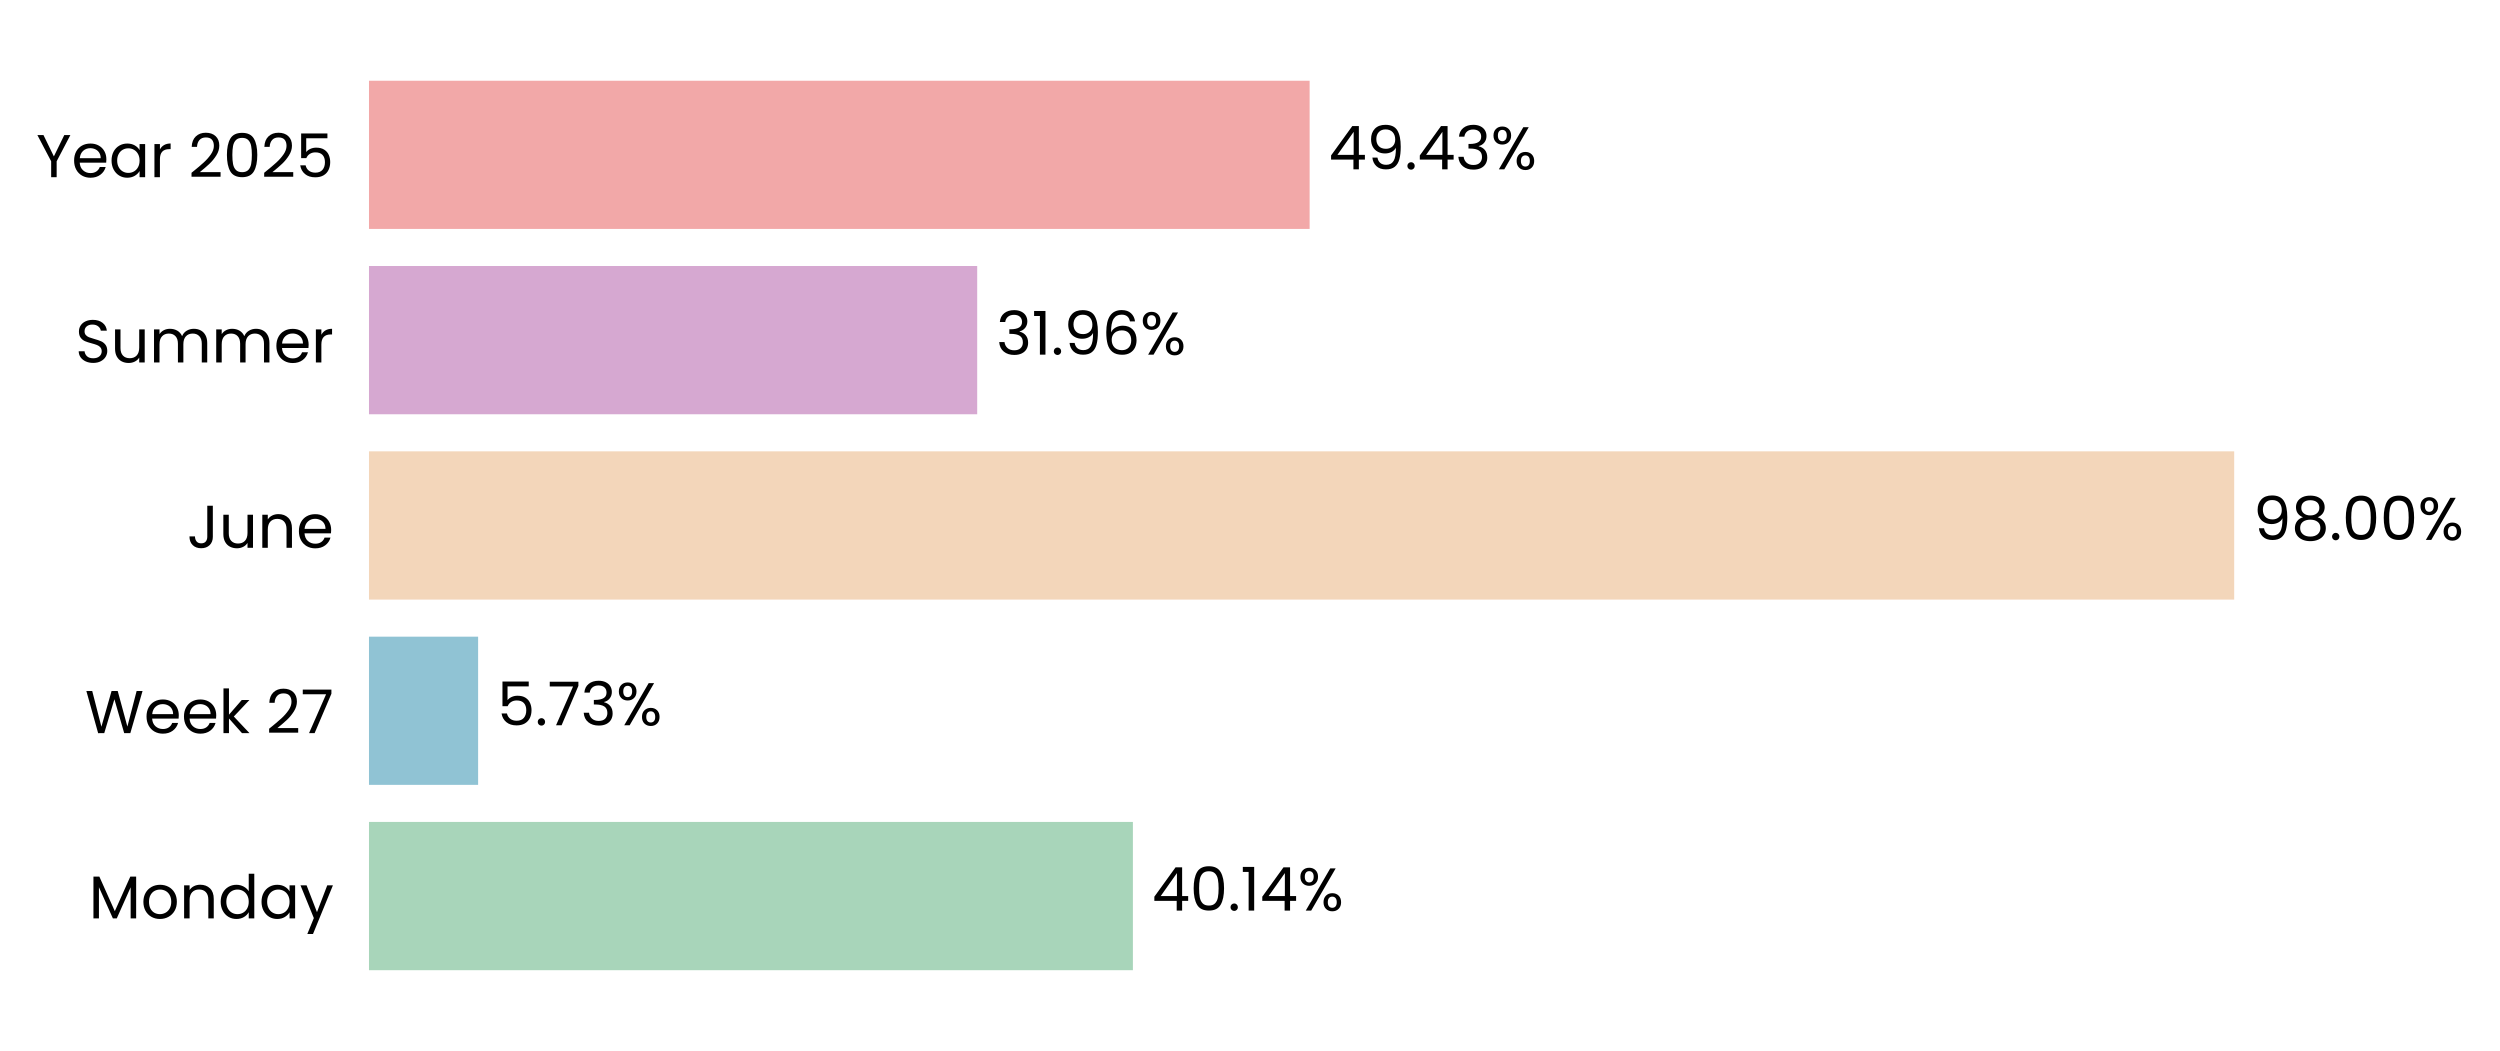
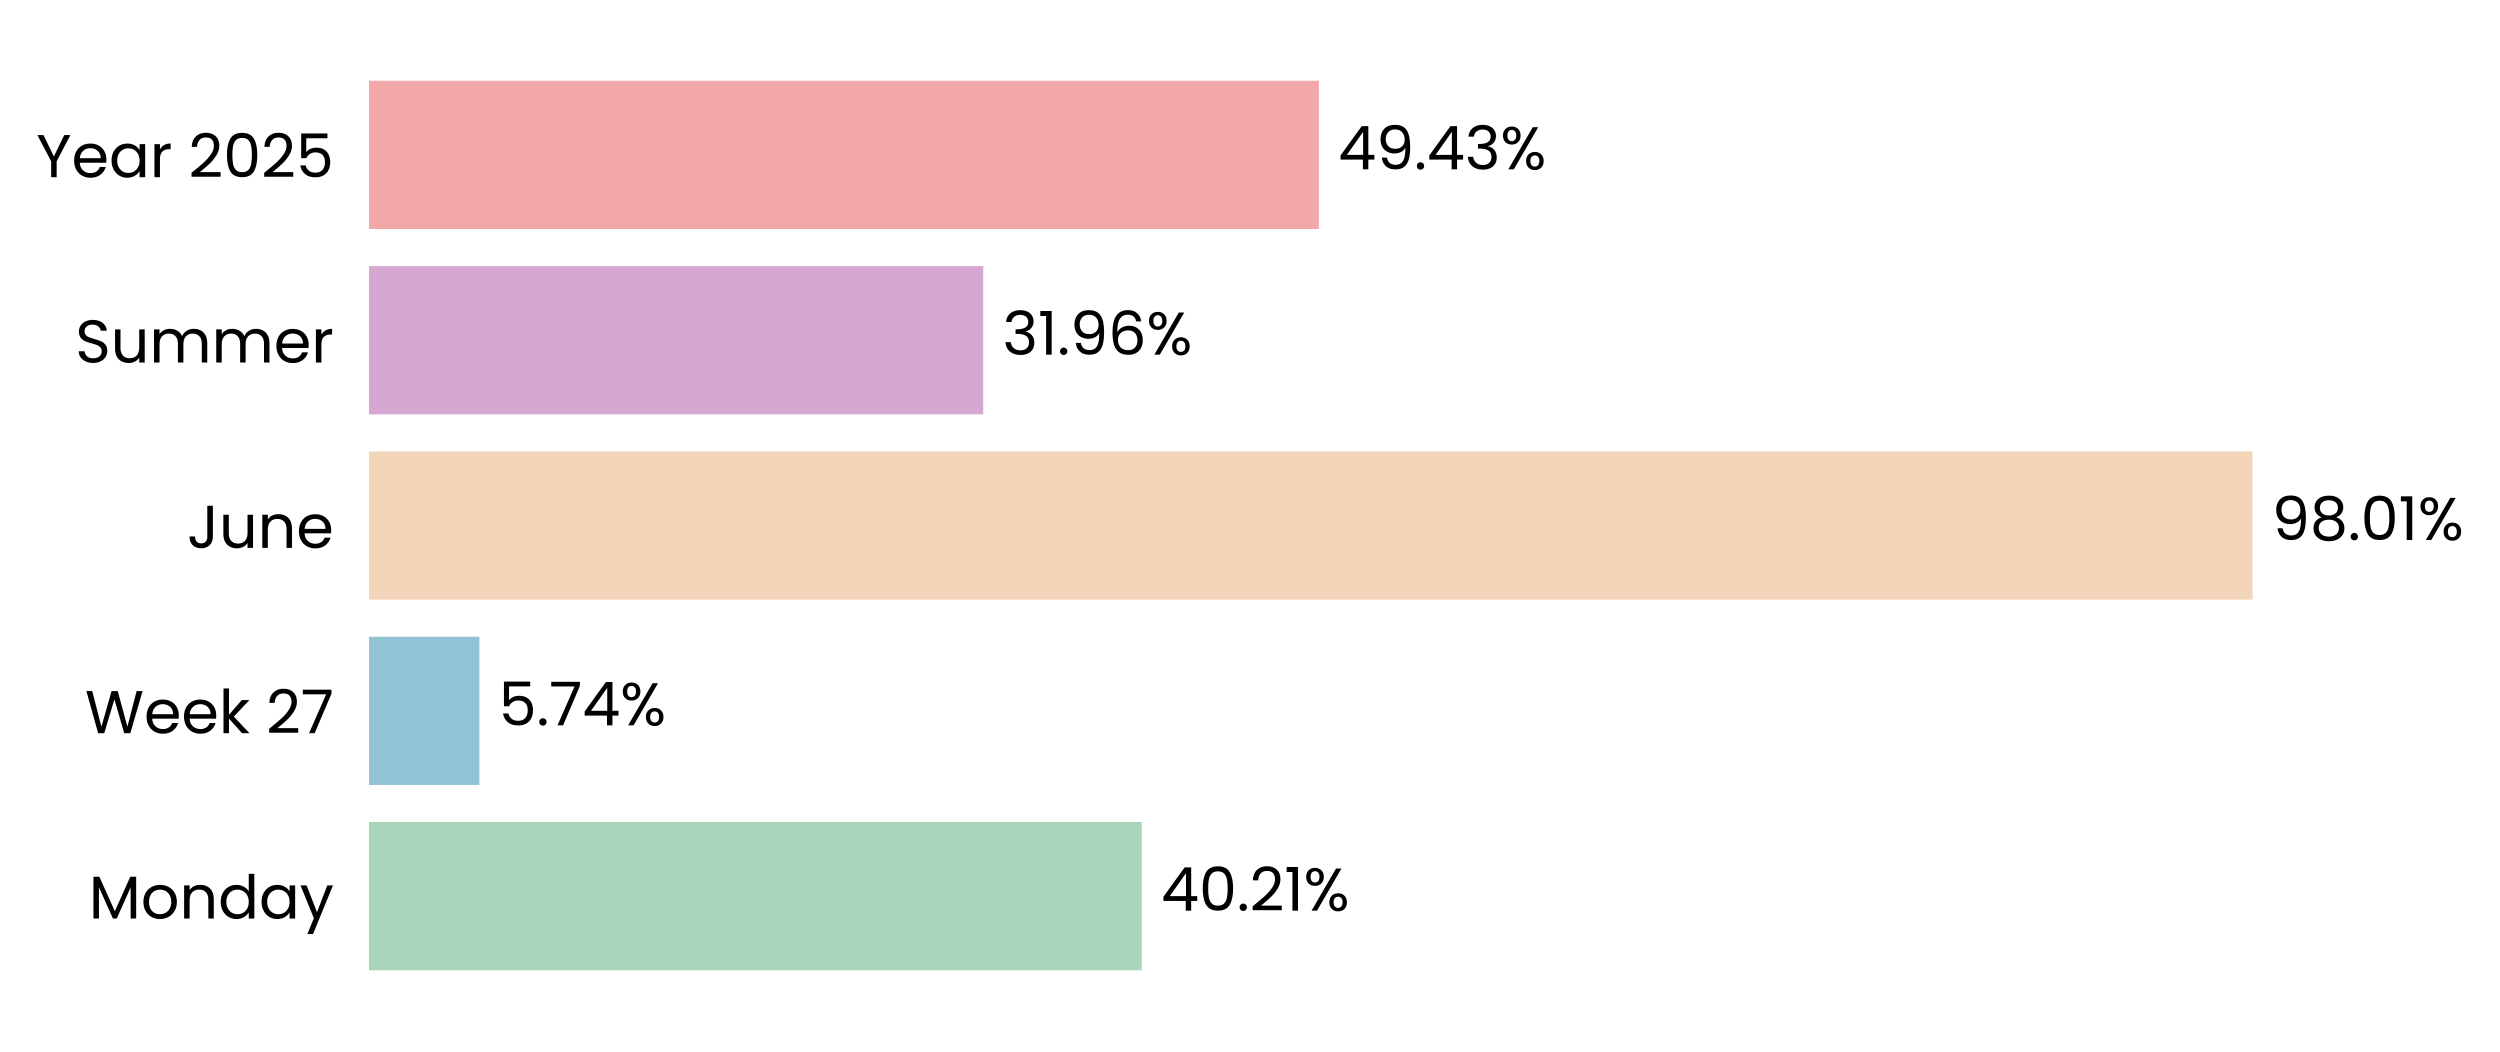
- <svg xmlns="http://www.w3.org/2000/svg" xmlns:xlink="http://www.w3.org/1999/xlink" width="496.707pt" height="208.8pt" viewBox="0 0 496.707 208.8" version="1.1">
+ <svg xmlns="http://www.w3.org/2000/svg" xmlns:xlink="http://www.w3.org/1999/xlink" width="496.664pt" height="208.8pt" viewBox="0 0 496.664 208.8" version="1.1">
  <defs>
    <style type="text/css">*{stroke-linejoin: round; stroke-linecap: butt}</style>
  </defs>
  <g id="figure_1">
    <g id="patch_1">
-       <path d="M 0 208.8  L 496.707 208.8  L 496.707 0  L 0 0  L 0 208.8  z " style="fill: none" />
+       <path d="M 0 208.8  L 496.664 208.8  L 496.664 0  L 0 0  L 0 208.8  z " style="fill: none" />
    </g>
    <g id="axes_1">
      <g id="patch_2">
-         <path d="M 73.311 201.6  L 451.439 201.6  L 451.439 7.2  L 73.311 7.2  L 73.311 201.6  z " style="fill: none" />
+         <path d="M 73.311 201.6  L 455.12 201.6  L 455.12 7.2  L 73.311 7.2  L 73.311 201.6  z " style="fill: none" />
      </g>
      <g id="patch_3">
-         <path d="M 73.311 192.764  L 225.088 192.764  L 225.088 163.309  L 73.311 163.309  z " clip-path="url(#pe9b07d93a2)" style="fill: #a8d5ba" />
+         <path d="M 73.311 192.764  L 226.83 192.764  L 226.83 163.309  L 73.311 163.309  z " clip-path="url(#pa185abe486)" style="fill: #a8d5ba" />
      </g>
      <g id="patch_4">
-         <path d="M 73.311 155.945  L 94.994 155.945  L 94.994 126.491  L 73.311 126.491  z " clip-path="url(#pe9b07d93a2)" style="fill: #90c3d4" />
+         <path d="M 73.311 155.945  L 95.243 155.945  L 95.243 126.491  L 73.311 126.491  z " clip-path="url(#pa185abe486)" style="fill: #90c3d4" />
      </g>
      <g id="patch_5">
-         <path d="M 73.311 119.127  L 443.894 119.127  L 443.894 89.673  L 73.311 89.673  z " clip-path="url(#pe9b07d93a2)" style="fill: #f3d6ba" />
+         <path d="M 73.311 119.127  L 447.51 119.127  L 447.51 89.673  L 73.311 89.673  z " clip-path="url(#pa185abe486)" style="fill: #f3d6ba" />
      </g>
      <g id="patch_6">
-         <path d="M 73.311 82.309  L 194.153 82.309  L 194.153 52.855  L 73.311 52.855  z " clip-path="url(#pe9b07d93a2)" style="fill: #d6a8d1" />
+         <path d="M 73.311 82.309  L 195.333 82.309  L 195.333 52.855  L 73.311 52.855  z " clip-path="url(#pa185abe486)" style="fill: #d6a8d1" />
      </g>
      <g id="patch_7">
-         <path d="M 73.311 45.491  L 260.201 45.491  L 260.201 16.036  L 73.311 16.036  z " clip-path="url(#pe9b07d93a2)" style="fill: #f2a8a8" />
+         <path d="M 73.311 45.491  L 262.021 45.491  L 262.021 16.036  L 73.311 16.036  z " clip-path="url(#pa185abe486)" style="fill: #f2a8a8" />
      </g>
      <g id="matplotlib.axis_1">
        <g id="ytick_1">
          <g id="text_1">
            <g transform="translate(17.64187 182.4764) scale(0.12 -0.12)">
              <defs>
                <path id="Poppins-Regular-4d" d="M 5018 4429  L 5018 0  L 4435 0  L 4435 3302  L 2963 0  L 2554 0  L 1075 3309  L 1075 0  L 493 0  L 493 4429  L 1120 4429  L 2758 768  L 4397 4429  L 5018 4429  z " transform="scale(0.015625)" />
                <path id="Poppins-Regular-6f" d="M 2022 -58  Q 1530 -58 1130 166  Q 730 390 502 803  Q 275 1216 275 1760  Q 275 2298 508 2710  Q 742 3123 1145 3344  Q 1549 3565 2048 3565  Q 2547 3565 2950 3344  Q 3354 3123 3587 2713  Q 3821 2304 3821 1760  Q 3821 1216 3581 803  Q 3341 390 2931 166  Q 2522 -58 2022 -58  z M 2022 454  Q 2336 454 2611 601  Q 2886 749 3056 1043  Q 3226 1338 3226 1760  Q 3226 2182 3059 2476  Q 2893 2771 2624 2915  Q 2355 3059 2042 3059  Q 1722 3059 1456 2915  Q 1190 2771 1030 2476  Q 870 2182 870 1760  Q 870 1331 1027 1036  Q 1184 742 1446 598  Q 1709 454 2022 454  z " transform="scale(0.015625)" />
                <path id="Poppins-Regular-6e" d="M 2202 3571  Q 2842 3571 3238 3184  Q 3635 2797 3635 2067  L 3635 0  L 3059 0  L 3059 1984  Q 3059 2509 2796 2787  Q 2534 3066 2080 3066  Q 1619 3066 1347 2778  Q 1075 2490 1075 1939  L 1075 0  L 493 0  L 493 3507  L 1075 3507  L 1075 3008  Q 1248 3277 1545 3424  Q 1843 3571 2202 3571  z " transform="scale(0.015625)" />
                <path id="Poppins-Regular-64" d="M 275 1766  Q 275 2304 492 2710  Q 710 3117 1091 3341  Q 1472 3565 1946 3565  Q 2355 3565 2707 3376  Q 3059 3187 3245 2880  L 3245 4736  L 3834 4736  L 3834 0  L 3245 0  L 3245 659  Q 3072 346 2733 144  Q 2394 -58 1939 -58  Q 1472 -58 1091 172  Q 710 403 492 819  Q 275 1235 275 1766  z M 3245 1760  Q 3245 2157 3085 2451  Q 2925 2746 2653 2902  Q 2381 3059 2054 3059  Q 1728 3059 1459 2905  Q 1190 2752 1030 2457  Q 870 2163 870 1766  Q 870 1363 1030 1065  Q 1190 768 1459 611  Q 1728 454 2054 454  Q 2381 454 2653 611  Q 2925 768 3085 1065  Q 3245 1363 3245 1760  z " transform="scale(0.015625)" />
                <path id="Poppins-Regular-61" d="M 275 1766  Q 275 2304 492 2710  Q 710 3117 1091 3341  Q 1472 3565 1939 3565  Q 2400 3565 2739 3366  Q 3078 3168 3245 2867  L 3245 3507  L 3834 3507  L 3834 0  L 3245 0  L 3245 653  Q 3072 346 2729 144  Q 2387 -58 1933 -58  Q 1466 -58 1088 172  Q 710 403 492 819  Q 275 1235 275 1766  z M 3245 1760  Q 3245 2157 3085 2451  Q 2925 2746 2653 2902  Q 2381 3059 2054 3059  Q 1728 3059 1459 2905  Q 1190 2752 1030 2457  Q 870 2163 870 1766  Q 870 1363 1030 1065  Q 1190 768 1459 611  Q 1728 454 2054 454  Q 2381 454 2653 611  Q 2925 768 3085 1065  Q 3245 1363 3245 1760  z " transform="scale(0.015625)" />
                <path id="Poppins-Regular-79" d="M 3514 3507  L 1402 -1651  L 800 -1651  L 1491 38  L 77 3507  L 723 3507  L 1824 666  L 2912 3507  L 3514 3507  z " transform="scale(0.015625)" />
              </defs>
              <use xlink:href="#Poppins-Regular-4d" />
              <use xlink:href="#Poppins-Regular-6f" transform="translate(86.09999 0)" />
              <use xlink:href="#Poppins-Regular-6e" transform="translate(150.1 0)" />
              <use xlink:href="#Poppins-Regular-64" transform="translate(214.1 0)" />
              <use xlink:href="#Poppins-Regular-61" transform="translate(281.7 0)" />
              <use xlink:href="#Poppins-Regular-79" transform="translate(349.2999 0)" />
            </g>
          </g>
        </g>
        <g id="ytick_2">
          <g id="text_2">
            <g transform="translate(16.88437 145.6582) scale(0.12 -0.12)">
              <defs>
                <path id="Poppins-Regular-57" d="M 6099 4461  L 4806 0  L 4154 0  L 3117 3590  L 2042 0  L 1395 -6  L 147 4461  L 768 4461  L 1741 678  L 2816 4461  L 3469 4461  L 4493 691  L 5472 4461  L 6099 4461  z " transform="scale(0.015625)" />
                <path id="Poppins-Regular-65" d="M 3693 1888  Q 3693 1722 3674 1536  L 870 1536  Q 902 1018 1225 726  Q 1549 435 2010 435  Q 2387 435 2640 611  Q 2893 787 2995 1082  L 3622 1082  Q 3482 576 3059 259  Q 2637 -58 2010 -58  Q 1510 -58 1116 166  Q 723 390 499 803  Q 275 1216 275 1760  Q 275 2304 492 2713  Q 710 3123 1104 3344  Q 1498 3565 2010 3565  Q 2509 3565 2893 3347  Q 3277 3130 3485 2749  Q 3693 2368 3693 1888  z M 3091 2010  Q 3091 2342 2944 2582  Q 2797 2822 2544 2947  Q 2291 3072 1984 3072  Q 1542 3072 1232 2790  Q 922 2509 877 2010  L 3091 2010  z " transform="scale(0.015625)" />
                <path id="Poppins-Regular-6b" d="M 2451 0  L 1075 1549  L 1075 0  L 493 0  L 493 4736  L 1075 4736  L 1075 1952  L 2426 3507  L 3238 3507  L 1587 1760  L 3245 0  L 2451 0  z " transform="scale(0.015625)" />
                <path id="Poppins-Regular-20" transform="scale(0.015625)" />
                <path id="Poppins-Regular-32" d="M 326 467  Q 1139 1120 1600 1539  Q 2061 1958 2377 2416  Q 2694 2874 2694 3315  Q 2694 3731 2492 3971  Q 2291 4211 1843 4211  Q 1408 4211 1168 3939  Q 928 3667 909 3213  L 346 3213  Q 371 3930 780 4320  Q 1190 4710 1837 4710  Q 2496 4710 2883 4345  Q 3270 3981 3270 3341  Q 3270 2810 2953 2307  Q 2637 1805 2233 1424  Q 1830 1043 1203 538  L 3405 538  L 3405 51  L 326 51  L 326 467  z " transform="scale(0.015625)" />
                <path id="Poppins-Regular-37" d="M 3245 4173  L 1466 0  L 877 0  L 2682 4115  L 211 4115  L 211 4614  L 3245 4614  L 3245 4173  z " transform="scale(0.015625)" />
              </defs>
              <use xlink:href="#Poppins-Regular-57" />
              <use xlink:href="#Poppins-Regular-65" transform="translate(97.59999 0)" />
              <use xlink:href="#Poppins-Regular-65" transform="translate(159.6 0)" />
              <use xlink:href="#Poppins-Regular-6b" transform="translate(221.6 0)" />
              <use xlink:href="#Poppins-Regular-20" transform="translate(273.0999 0)" />
              <use xlink:href="#Poppins-Regular-32" transform="translate(299.7999 0)" />
              <use xlink:href="#Poppins-Regular-37" transform="translate(357.2999 0)" />
            </g>
          </g>
        </g>
        <g id="ytick_3">
          <g id="text_3">
            <g transform="translate(37.15125 108.84) scale(0.12 -0.12)">
              <defs>
                <path id="Poppins-Regular-4a" d="M 2739 4461  L 2739 1165  Q 2739 614 2400 284  Q 2061 -45 1504 -45  Q 941 -45 601 291  Q 262 627 262 1210  L 845 1210  Q 851 883 1014 678  Q 1178 474 1504 474  Q 1830 474 1990 669  Q 2150 864 2150 1165  L 2150 4461  L 2739 4461  z " transform="scale(0.015625)" />
                <path id="Poppins-Regular-75" d="M 3603 3507  L 3603 0  L 3021 0  L 3021 518  Q 2854 250 2556 99  Q 2259 -51 1901 -51  Q 1491 -51 1164 118  Q 838 288 649 627  Q 461 966 461 1453  L 461 3507  L 1037 3507  L 1037 1530  Q 1037 1011 1299 732  Q 1562 454 2016 454  Q 2483 454 2752 742  Q 3021 1030 3021 1581  L 3021 3507  L 3603 3507  z " transform="scale(0.015625)" />
              </defs>
              <use xlink:href="#Poppins-Regular-4a" />
              <use xlink:href="#Poppins-Regular-75" transform="translate(52.99999 0)" />
              <use xlink:href="#Poppins-Regular-6e" transform="translate(117 0)" />
              <use xlink:href="#Poppins-Regular-65" transform="translate(181 0)" />
            </g>
          </g>
        </g>
        <g id="ytick_4">
          <g id="text_4">
            <g transform="translate(14.95125 72.02182) scale(0.12 -0.12)">
              <defs>
                <path id="Poppins-Regular-53" d="M 1907 -45  Q 1466 -45 1117 112  Q 768 269 569 547  Q 371 826 365 1190  L 986 1190  Q 1018 877 1245 662  Q 1472 448 1907 448  Q 2323 448 2563 656  Q 2803 864 2803 1190  Q 2803 1446 2662 1606  Q 2522 1766 2310 1849  Q 2099 1933 1741 2029  Q 1299 2144 1033 2259  Q 768 2374 579 2620  Q 390 2867 390 3283  Q 390 3648 576 3929  Q 762 4211 1098 4364  Q 1434 4518 1869 4518  Q 2496 4518 2896 4204  Q 3296 3891 3347 3373  L 2707 3373  Q 2675 3629 2438 3824  Q 2202 4019 1811 4019  Q 1446 4019 1216 3830  Q 986 3642 986 3302  Q 986 3059 1123 2905  Q 1261 2752 1462 2672  Q 1664 2592 2029 2490  Q 2470 2368 2739 2249  Q 3008 2131 3200 1884  Q 3392 1638 3392 1216  Q 3392 890 3219 602  Q 3046 314 2707 134  Q 2368 -45 1907 -45  z " transform="scale(0.015625)" />
                <path id="Poppins-Regular-6d" d="M 4710 3571  Q 5120 3571 5440 3401  Q 5760 3232 5945 2893  Q 6131 2554 6131 2067  L 6131 0  L 5555 0  L 5555 1984  Q 5555 2509 5296 2787  Q 5037 3066 4595 3066  Q 4141 3066 3872 2774  Q 3603 2483 3603 1933  L 3603 0  L 3027 0  L 3027 1984  Q 3027 2509 2768 2787  Q 2509 3066 2067 3066  Q 1613 3066 1344 2774  Q 1075 2483 1075 1933  L 1075 0  L 493 0  L 493 3507  L 1075 3507  L 1075 3002  Q 1248 3277 1539 3424  Q 1830 3571 2182 3571  Q 2624 3571 2963 3372  Q 3302 3174 3469 2790  Q 3616 3162 3955 3366  Q 4294 3571 4710 3571  z " transform="scale(0.015625)" />
                <path id="Poppins-Regular-72" d="M 1075 2938  Q 1229 3238 1513 3404  Q 1798 3571 2208 3571  L 2208 2970  L 2054 2970  Q 1075 2970 1075 1907  L 1075 0  L 493 0  L 493 3507  L 1075 3507  L 1075 2938  z " transform="scale(0.015625)" />
              </defs>
              <use xlink:href="#Poppins-Regular-53" />
              <use xlink:href="#Poppins-Regular-75" transform="translate(58.7 0)" />
              <use xlink:href="#Poppins-Regular-6d" transform="translate(122.7 0)" />
              <use xlink:href="#Poppins-Regular-6d" transform="translate(225.7 0)" />
              <use xlink:href="#Poppins-Regular-65" transform="translate(328.7 0)" />
              <use xlink:href="#Poppins-Regular-72" transform="translate(390.6999 0)" />
            </g>
          </g>
        </g>
        <g id="ytick_5">
          <g id="text_5">
            <g transform="translate(7.2 35.20364) scale(0.12 -0.12)">
              <defs>
                <path id="Poppins-Regular-59" d="M 3616 4461  L 2163 1683  L 2163 0  L 1581 0  L 1581 1683  L 122 4461  L 768 4461  L 1869 2202  L 2970 4461  L 3616 4461  z " transform="scale(0.015625)" />
                <path id="Poppins-Regular-30" d="M 397 2362  Q 397 3462 755 4080  Q 1114 4698 2010 4698  Q 2899 4698 3257 4080  Q 3616 3462 3616 2362  Q 3616 1242 3257 621  Q 2899 0 2010 0  Q 1114 0 755 621  Q 397 1242 397 2362  z M 3040 2362  Q 3040 2918 2966 3305  Q 2893 3693 2665 3929  Q 2438 4166 2010 4166  Q 1574 4166 1347 3929  Q 1120 3693 1046 3305  Q 973 2918 973 2362  Q 973 1786 1046 1395  Q 1120 1005 1347 768  Q 1574 531 2010 531  Q 2438 531 2665 768  Q 2893 1005 2966 1395  Q 3040 1786 3040 2362  z " transform="scale(0.015625)" />
                <path id="Poppins-Regular-35" d="M 3347 4122  L 1101 4122  L 1101 2662  Q 1248 2867 1536 2998  Q 1824 3130 2157 3130  Q 2688 3130 3021 2909  Q 3354 2688 3498 2339  Q 3642 1990 3642 1600  Q 3642 1139 3469 774  Q 3296 410 2941 198  Q 2586 -13 2061 -13  Q 1389 -13 973 332  Q 557 678 467 1254  L 1037 1254  Q 1120 890 1389 685  Q 1658 480 2067 480  Q 2573 480 2829 784  Q 3085 1088 3085 1587  Q 3085 2086 2829 2358  Q 2573 2630 2074 2630  Q 1734 2630 1481 2467  Q 1229 2304 1114 2022  L 563 2022  L 563 4634  L 3347 4634  L 3347 4122  z " transform="scale(0.015625)" />
              </defs>
              <use xlink:href="#Poppins-Regular-59" />
              <use xlink:href="#Poppins-Regular-65" transform="translate(58.39999 0)" />
              <use xlink:href="#Poppins-Regular-61" transform="translate(120.4 0)" />
              <use xlink:href="#Poppins-Regular-72" transform="translate(188 0)" />
              <use xlink:href="#Poppins-Regular-20" transform="translate(225.3 0)" />
              <use xlink:href="#Poppins-Regular-32" transform="translate(252 0)" />
              <use xlink:href="#Poppins-Regular-30" transform="translate(309.4999 0)" />
              <use xlink:href="#Poppins-Regular-32" transform="translate(372.2999 0)" />
              <use xlink:href="#Poppins-Regular-35" transform="translate(429.7999 0)" />
            </g>
          </g>
        </g>
      </g>
      <g id="text_6">
-         <g transform="translate(228.8689 180.9164) scale(0.12 -0.12)">
+         <g transform="translate(230.6483 180.9164) scale(0.12 -0.12)">
          <defs>
            <path id="Poppins-Regular-34" d="M 256 1030  L 256 1472  L 2502 4582  L 3200 4582  L 3200 1536  L 3840 1536  L 3840 1030  L 3200 1030  L 3200 0  L 2624 0  L 2624 1030  L 256 1030  z M 2650 3974  L 928 1536  L 2650 1536  L 2650 3974  z " transform="scale(0.015625)" />
            <path id="Poppins-Regular-2e" d="M 678 -38  Q 512 -38 397 77  Q 282 192 282 358  Q 282 525 397 640  Q 512 755 678 755  Q 838 755 950 640  Q 1062 525 1062 358  Q 1062 192 950 77  Q 838 -38 678 -38  z " transform="scale(0.015625)" />
            <path id="Poppins-Regular-31" d="M 243 4096  L 243 4627  L 1446 4627  L 1446 0  L 858 0  L 858 4096  L 243 4096  z " transform="scale(0.015625)" />
            <path id="Poppins-Regular-25" d="M 269 3584  Q 269 4019 531 4278  Q 794 4538 1203 4538  Q 1613 4538 1875 4278  Q 2138 4019 2138 3584  Q 2138 3142 1875 2883  Q 1613 2624 1203 2624  Q 794 2624 531 2883  Q 269 3142 269 3584  z M 4006 4467  L 1414 0  L 838 0  L 3430 4467  L 4006 4467  z M 1203 4179  Q 986 4179 861 4028  Q 736 3878 736 3584  Q 736 3290 861 3136  Q 986 2982 1203 2982  Q 1421 2982 1549 3139  Q 1677 3296 1677 3584  Q 1677 3878 1549 4028  Q 1421 4179 1203 4179  z M 2720 883  Q 2720 1325 2982 1584  Q 3245 1843 3654 1843  Q 4064 1843 4323 1584  Q 4582 1325 4582 883  Q 4582 448 4323 185  Q 4064 -77 3654 -77  Q 3245 -77 2982 182  Q 2720 442 2720 883  z M 3648 1478  Q 3430 1478 3302 1328  Q 3174 1178 3174 883  Q 3174 595 3302 444  Q 3430 294 3648 294  Q 3866 294 3994 444  Q 4122 595 4122 883  Q 4122 1178 3994 1328  Q 3866 1478 3648 1478  z " transform="scale(0.015625)" />
          </defs>
          <use xlink:href="#Poppins-Regular-34" />
          <use xlink:href="#Poppins-Regular-30" transform="translate(62.89999 0)" />
          <use xlink:href="#Poppins-Regular-2e" transform="translate(125.7 0)" />
-           <use xlink:href="#Poppins-Regular-31" transform="translate(146.7 0)" />
-           <use xlink:href="#Poppins-Regular-34" transform="translate(178.7 0)" />
-           <use xlink:href="#Poppins-Regular-25" transform="translate(241.5999 0)" />
+           <use xlink:href="#Poppins-Regular-32" transform="translate(146.7 0)" />
+           <use xlink:href="#Poppins-Regular-31" transform="translate(204.2 0)" />
+           <use xlink:href="#Poppins-Regular-25" transform="translate(236.1999 0)" />
        </g>
      </g>
      <g id="text_7">
-         <g transform="translate(98.77486 144.0982) scale(0.12 -0.12)">
-           <defs>
-             <path id="Poppins-Regular-33" d="M 384 3462  Q 429 4051 838 4384  Q 1248 4717 1901 4717  Q 2336 4717 2653 4560  Q 2970 4403 3133 4134  Q 3296 3866 3296 3526  Q 3296 3130 3069 2842  Q 2842 2554 2477 2470  L 2477 2438  Q 2893 2336 3136 2035  Q 3379 1734 3379 1248  Q 3379 883 3212 592  Q 3046 301 2713 134  Q 2381 -32 1914 -32  Q 1235 -32 800 323  Q 365 678 314 1331  L 877 1331  Q 922 947 1190 704  Q 1459 461 1907 461  Q 2355 461 2588 694  Q 2822 928 2822 1299  Q 2822 1779 2502 1990  Q 2182 2202 1536 2202  L 1389 2202  L 1389 2688  L 1542 2688  Q 2131 2694 2432 2883  Q 2733 3072 2733 3469  Q 2733 3808 2512 4013  Q 2291 4218 1882 4218  Q 1485 4218 1241 4013  Q 998 3808 954 3462  L 384 3462  z " transform="scale(0.015625)" />
-           </defs>
+         <g transform="translate(99.06062 144.0982) scale(0.12 -0.12)">
          <use xlink:href="#Poppins-Regular-35" />
          <use xlink:href="#Poppins-Regular-2e" transform="translate(62.79999 0)" />
          <use xlink:href="#Poppins-Regular-37" transform="translate(83.79997 0)" />
-           <use xlink:href="#Poppins-Regular-33" transform="translate(138.4 0)" />
-           <use xlink:href="#Poppins-Regular-25" transform="translate(197.3 0)" />
+           <use xlink:href="#Poppins-Regular-34" transform="translate(138.4 0)" />
+           <use xlink:href="#Poppins-Regular-25" transform="translate(201.3 0)" />
        </g>
      </g>
      <g id="text_8">
-         <g transform="translate(447.6754 107.28) scale(0.12 -0.12)">
+         <g transform="translate(451.3286 107.28) scale(0.12 -0.12)">
          <defs>
            <path id="Poppins-Regular-39" d="M 1146 1242  Q 1210 877 1443 678  Q 1677 480 2074 480  Q 2605 480 2857 896  Q 3110 1312 3098 2298  Q 2963 2010 2649 1846  Q 2336 1683 1952 1683  Q 1523 1683 1187 1859  Q 851 2035 659 2374  Q 467 2714 467 3194  Q 467 3878 864 4297  Q 1261 4717 1990 4717  Q 2886 4717 3248 4134  Q 3610 3552 3610 2400  Q 3610 1594 3466 1069  Q 3322 544 2979 269  Q 2637 -6 2042 -6  Q 1389 -6 1024 346  Q 659 698 608 1242  L 1146 1242  z M 2048 2176  Q 2477 2176 2752 2441  Q 3027 2707 3027 3162  Q 3027 3642 2758 3936  Q 2490 4230 2003 4230  Q 1555 4230 1289 3948  Q 1024 3667 1024 3206  Q 1024 2739 1286 2457  Q 1549 2176 2048 2176  z " transform="scale(0.015625)" />
            <path id="Poppins-Regular-38" d="M 1242 2406  Q 883 2547 691 2816  Q 499 3085 499 3469  Q 499 3814 672 4092  Q 845 4371 1187 4534  Q 1530 4698 2016 4698  Q 2502 4698 2844 4534  Q 3187 4371 3363 4092  Q 3539 3814 3539 3469  Q 3539 3098 3340 2819  Q 3142 2541 2797 2406  Q 3194 2285 3427 1981  Q 3661 1677 3661 1248  Q 3661 832 3456 521  Q 3251 211 2876 41  Q 2502 -128 2016 -128  Q 1530 -128 1162 41  Q 794 211 589 521  Q 384 832 384 1248  Q 384 1677 614 1984  Q 845 2291 1242 2406  z M 2976 3398  Q 2976 3789 2720 4000  Q 2464 4211 2016 4211  Q 1574 4211 1318 4000  Q 1062 3789 1062 3392  Q 1062 3034 1328 2816  Q 1594 2598 2016 2598  Q 2445 2598 2710 2819  Q 2976 3040 2976 3398  z M 2016 2150  Q 1542 2150 1241 1929  Q 941 1709 941 1267  Q 941 858 1232 608  Q 1523 358 2016 358  Q 2509 358 2797 608  Q 3085 858 3085 1267  Q 3085 1696 2790 1923  Q 2496 2150 2016 2150  z " transform="scale(0.015625)" />
          </defs>
          <use xlink:href="#Poppins-Regular-39" />
          <use xlink:href="#Poppins-Regular-38" transform="translate(62.99999 0)" />
          <use xlink:href="#Poppins-Regular-2e" transform="translate(126.1 0)" />
          <use xlink:href="#Poppins-Regular-30" transform="translate(147.1 0)" />
-           <use xlink:href="#Poppins-Regular-30" transform="translate(209.8999 0)" />
-           <use xlink:href="#Poppins-Regular-25" transform="translate(272.6999 0)" />
+           <use xlink:href="#Poppins-Regular-31" transform="translate(209.8999 0)" />
+           <use xlink:href="#Poppins-Regular-25" transform="translate(241.8999 0)" />
        </g>
      </g>
      <g id="text_9">
-         <g transform="translate(197.9348 70.46182) scale(0.12 -0.12)">
+         <g transform="translate(199.1508 70.46182) scale(0.12 -0.12)">
          <defs>
+             <path id="Poppins-Regular-33" d="M 384 3462  Q 429 4051 838 4384  Q 1248 4717 1901 4717  Q 2336 4717 2653 4560  Q 2970 4403 3133 4134  Q 3296 3866 3296 3526  Q 3296 3130 3069 2842  Q 2842 2554 2477 2470  L 2477 2438  Q 2893 2336 3136 2035  Q 3379 1734 3379 1248  Q 3379 883 3212 592  Q 3046 301 2713 134  Q 2381 -32 1914 -32  Q 1235 -32 800 323  Q 365 678 314 1331  L 877 1331  Q 922 947 1190 704  Q 1459 461 1907 461  Q 2355 461 2588 694  Q 2822 928 2822 1299  Q 2822 1779 2502 1990  Q 2182 2202 1536 2202  L 1389 2202  L 1389 2688  L 1542 2688  Q 2131 2694 2432 2883  Q 2733 3072 2733 3469  Q 2733 3808 2512 4013  Q 2291 4218 1882 4218  Q 1485 4218 1241 4013  Q 998 3808 954 3462  L 384 3462  z " transform="scale(0.015625)" />
            <path id="Poppins-Regular-36" d="M 2976 3526  Q 2835 4237 2099 4237  Q 1530 4237 1248 3798  Q 966 3360 973 2355  Q 1120 2688 1462 2877  Q 1805 3066 2227 3066  Q 2886 3066 3280 2656  Q 3674 2246 3674 1523  Q 3674 1088 3504 742  Q 3334 397 2992 192  Q 2650 -13 2163 -13  Q 1504 -13 1133 281  Q 762 576 614 1094  Q 467 1613 467 2374  Q 467 4723 2106 4723  Q 2733 4723 3091 4384  Q 3450 4045 3514 3526  L 2976 3526  z M 2106 2573  Q 1830 2573 1587 2461  Q 1344 2349 1193 2121  Q 1043 1894 1043 1568  Q 1043 1082 1324 778  Q 1606 474 2131 474  Q 2579 474 2844 752  Q 3110 1030 3110 1504  Q 3110 2003 2854 2288  Q 2598 2573 2106 2573  z " transform="scale(0.015625)" />
          </defs>
          <use xlink:href="#Poppins-Regular-33" />
          <use xlink:href="#Poppins-Regular-31" transform="translate(58.89999 0)" />
          <use xlink:href="#Poppins-Regular-2e" transform="translate(90.89998 0)" />
          <use xlink:href="#Poppins-Regular-39" transform="translate(111.9 0)" />
          <use xlink:href="#Poppins-Regular-36" transform="translate(174.8999 0)" />
          <use xlink:href="#Poppins-Regular-25" transform="translate(238.3999 0)" />
        </g>
      </g>
      <g id="text_10">
-         <g transform="translate(263.9824 33.64364) scale(0.12 -0.12)">
+         <g transform="translate(265.8392 33.64364) scale(0.12 -0.12)">
          <use xlink:href="#Poppins-Regular-34" />
          <use xlink:href="#Poppins-Regular-39" transform="translate(62.89999 0)" />
          <use xlink:href="#Poppins-Regular-2e" transform="translate(125.9 0)" />
          <use xlink:href="#Poppins-Regular-34" transform="translate(146.9 0)" />
          <use xlink:href="#Poppins-Regular-33" transform="translate(209.8 0)" />
          <use xlink:href="#Poppins-Regular-25" transform="translate(268.7 0)" />
        </g>
      </g>
    </g>
  </g>
  <defs>
-     <clipPath id="pe9b07d93a2">
-       <rect x="73.311" y="7.2" width="378.128" height="194.4" />
+     <clipPath id="pa185abe486">
+       <rect x="73.311" y="7.2" width="381.809" height="194.4" />
    </clipPath>
  </defs>
</svg>
